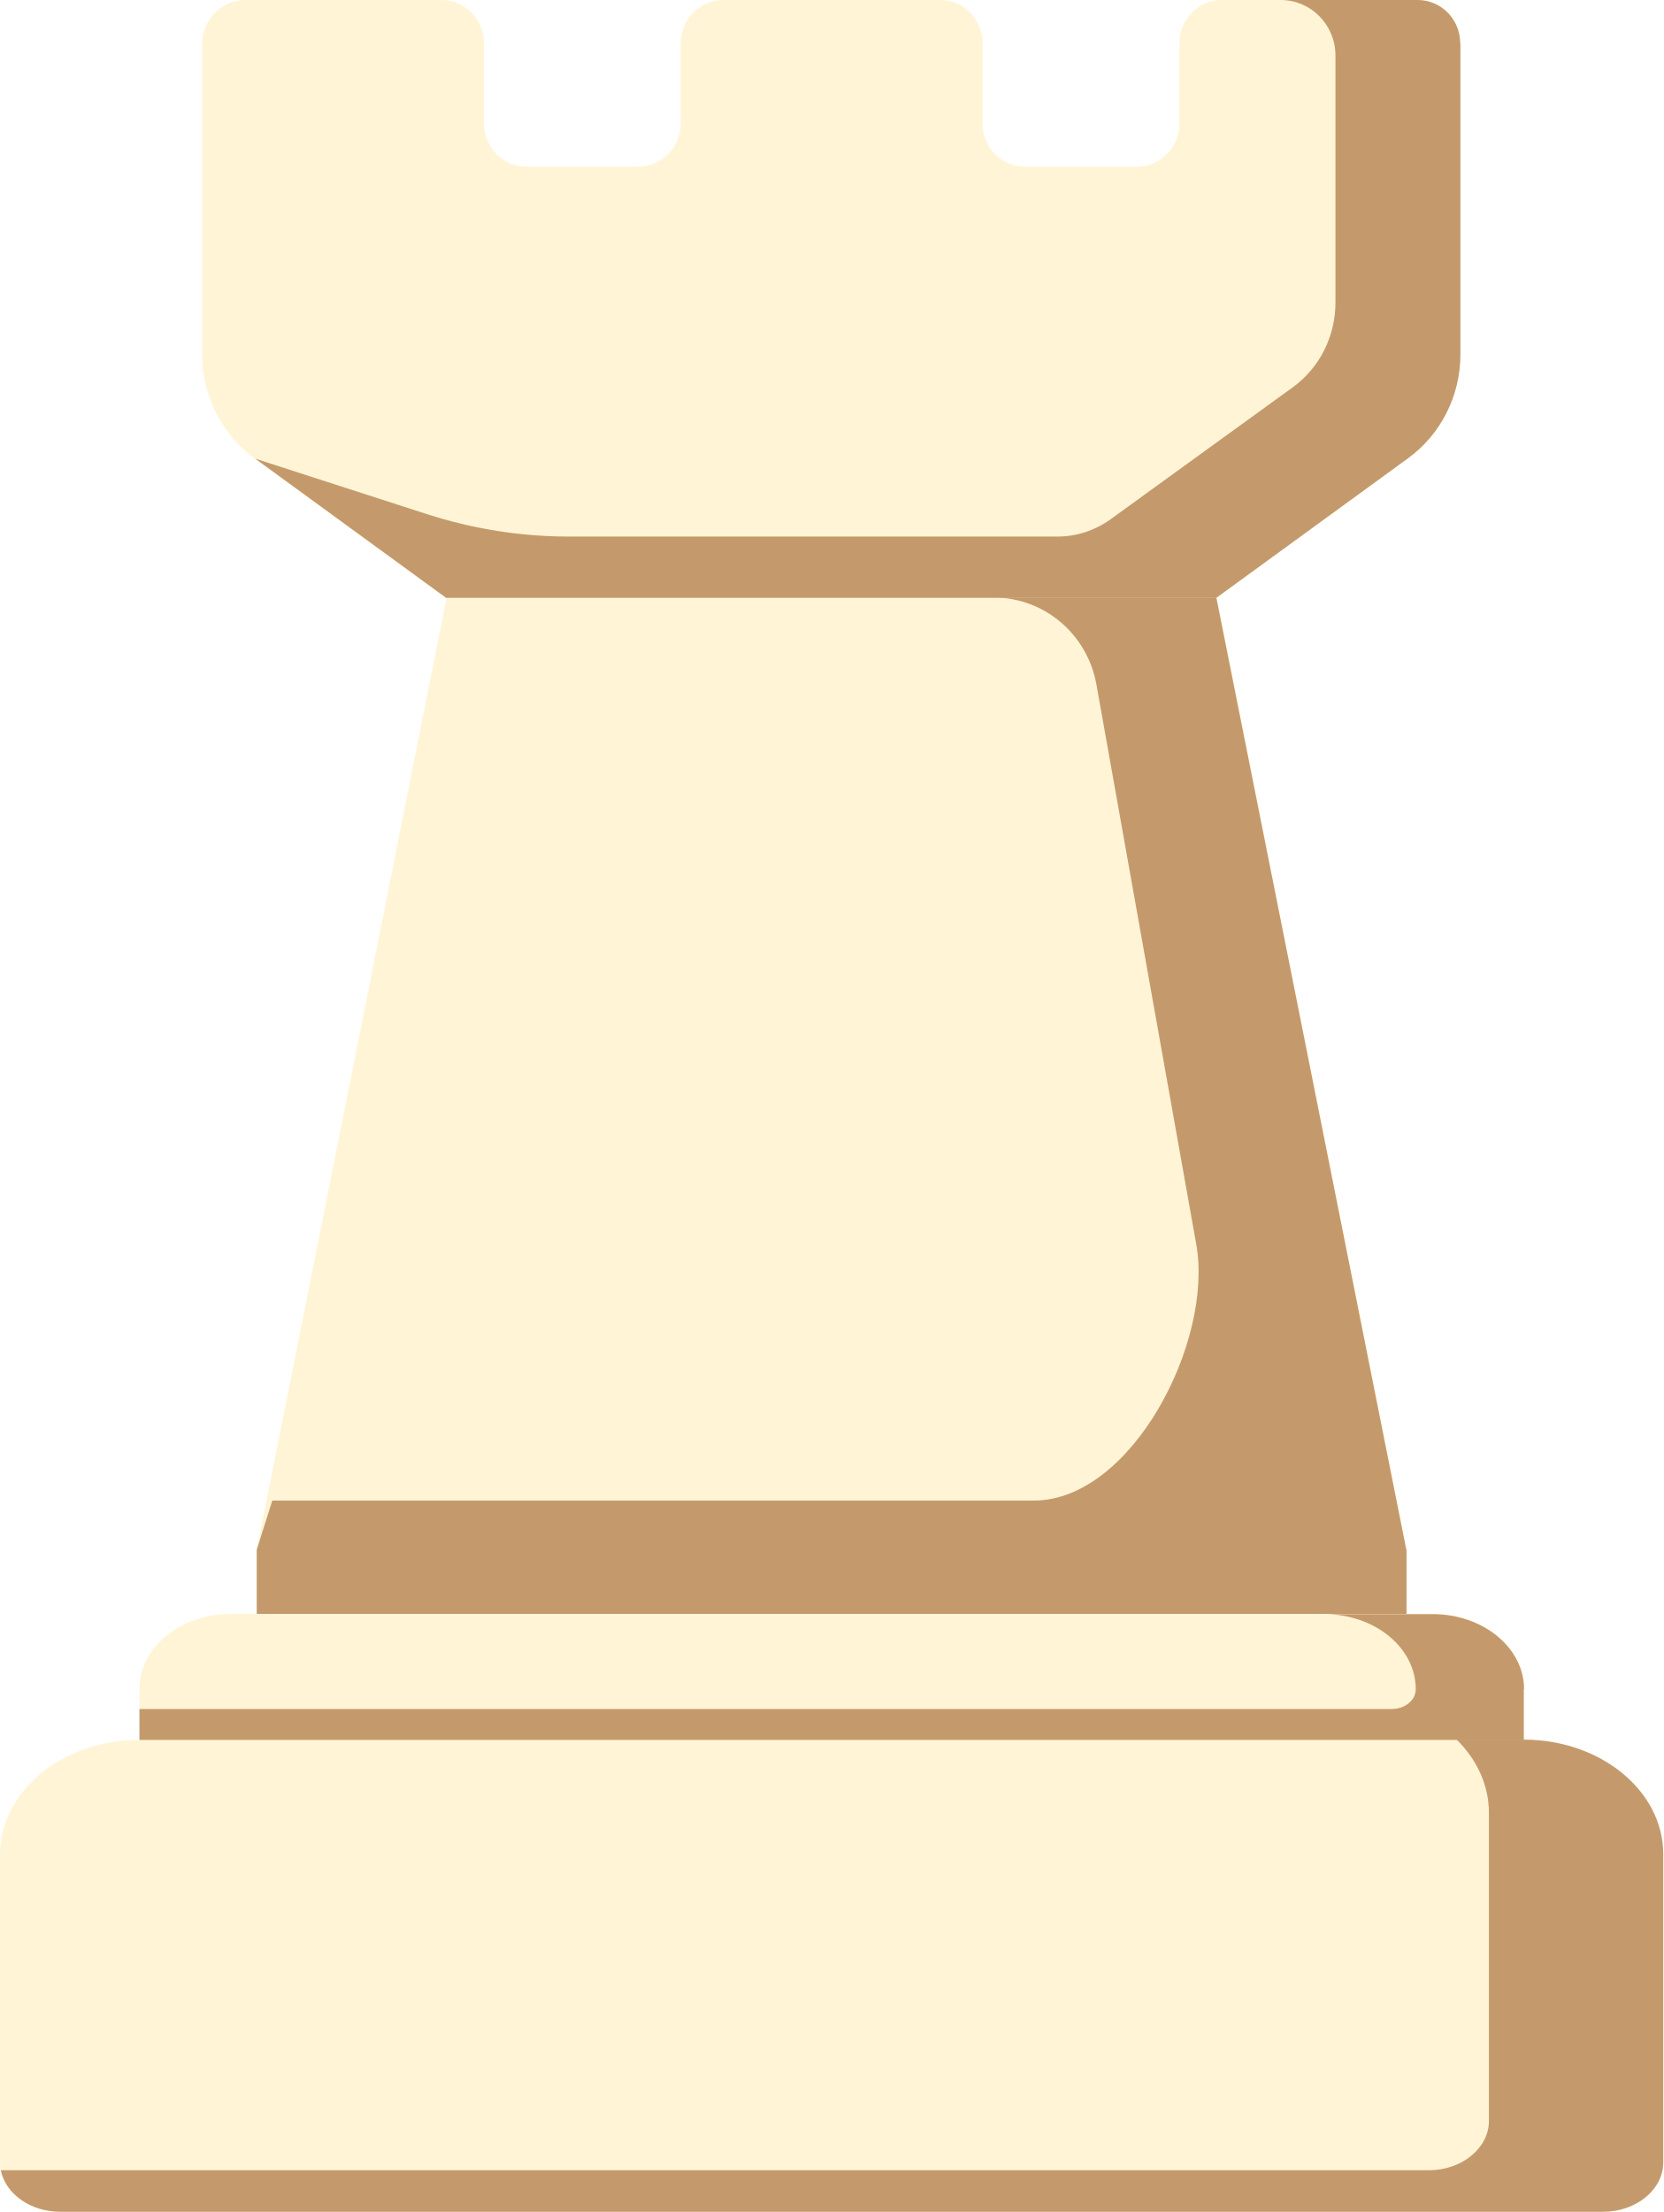
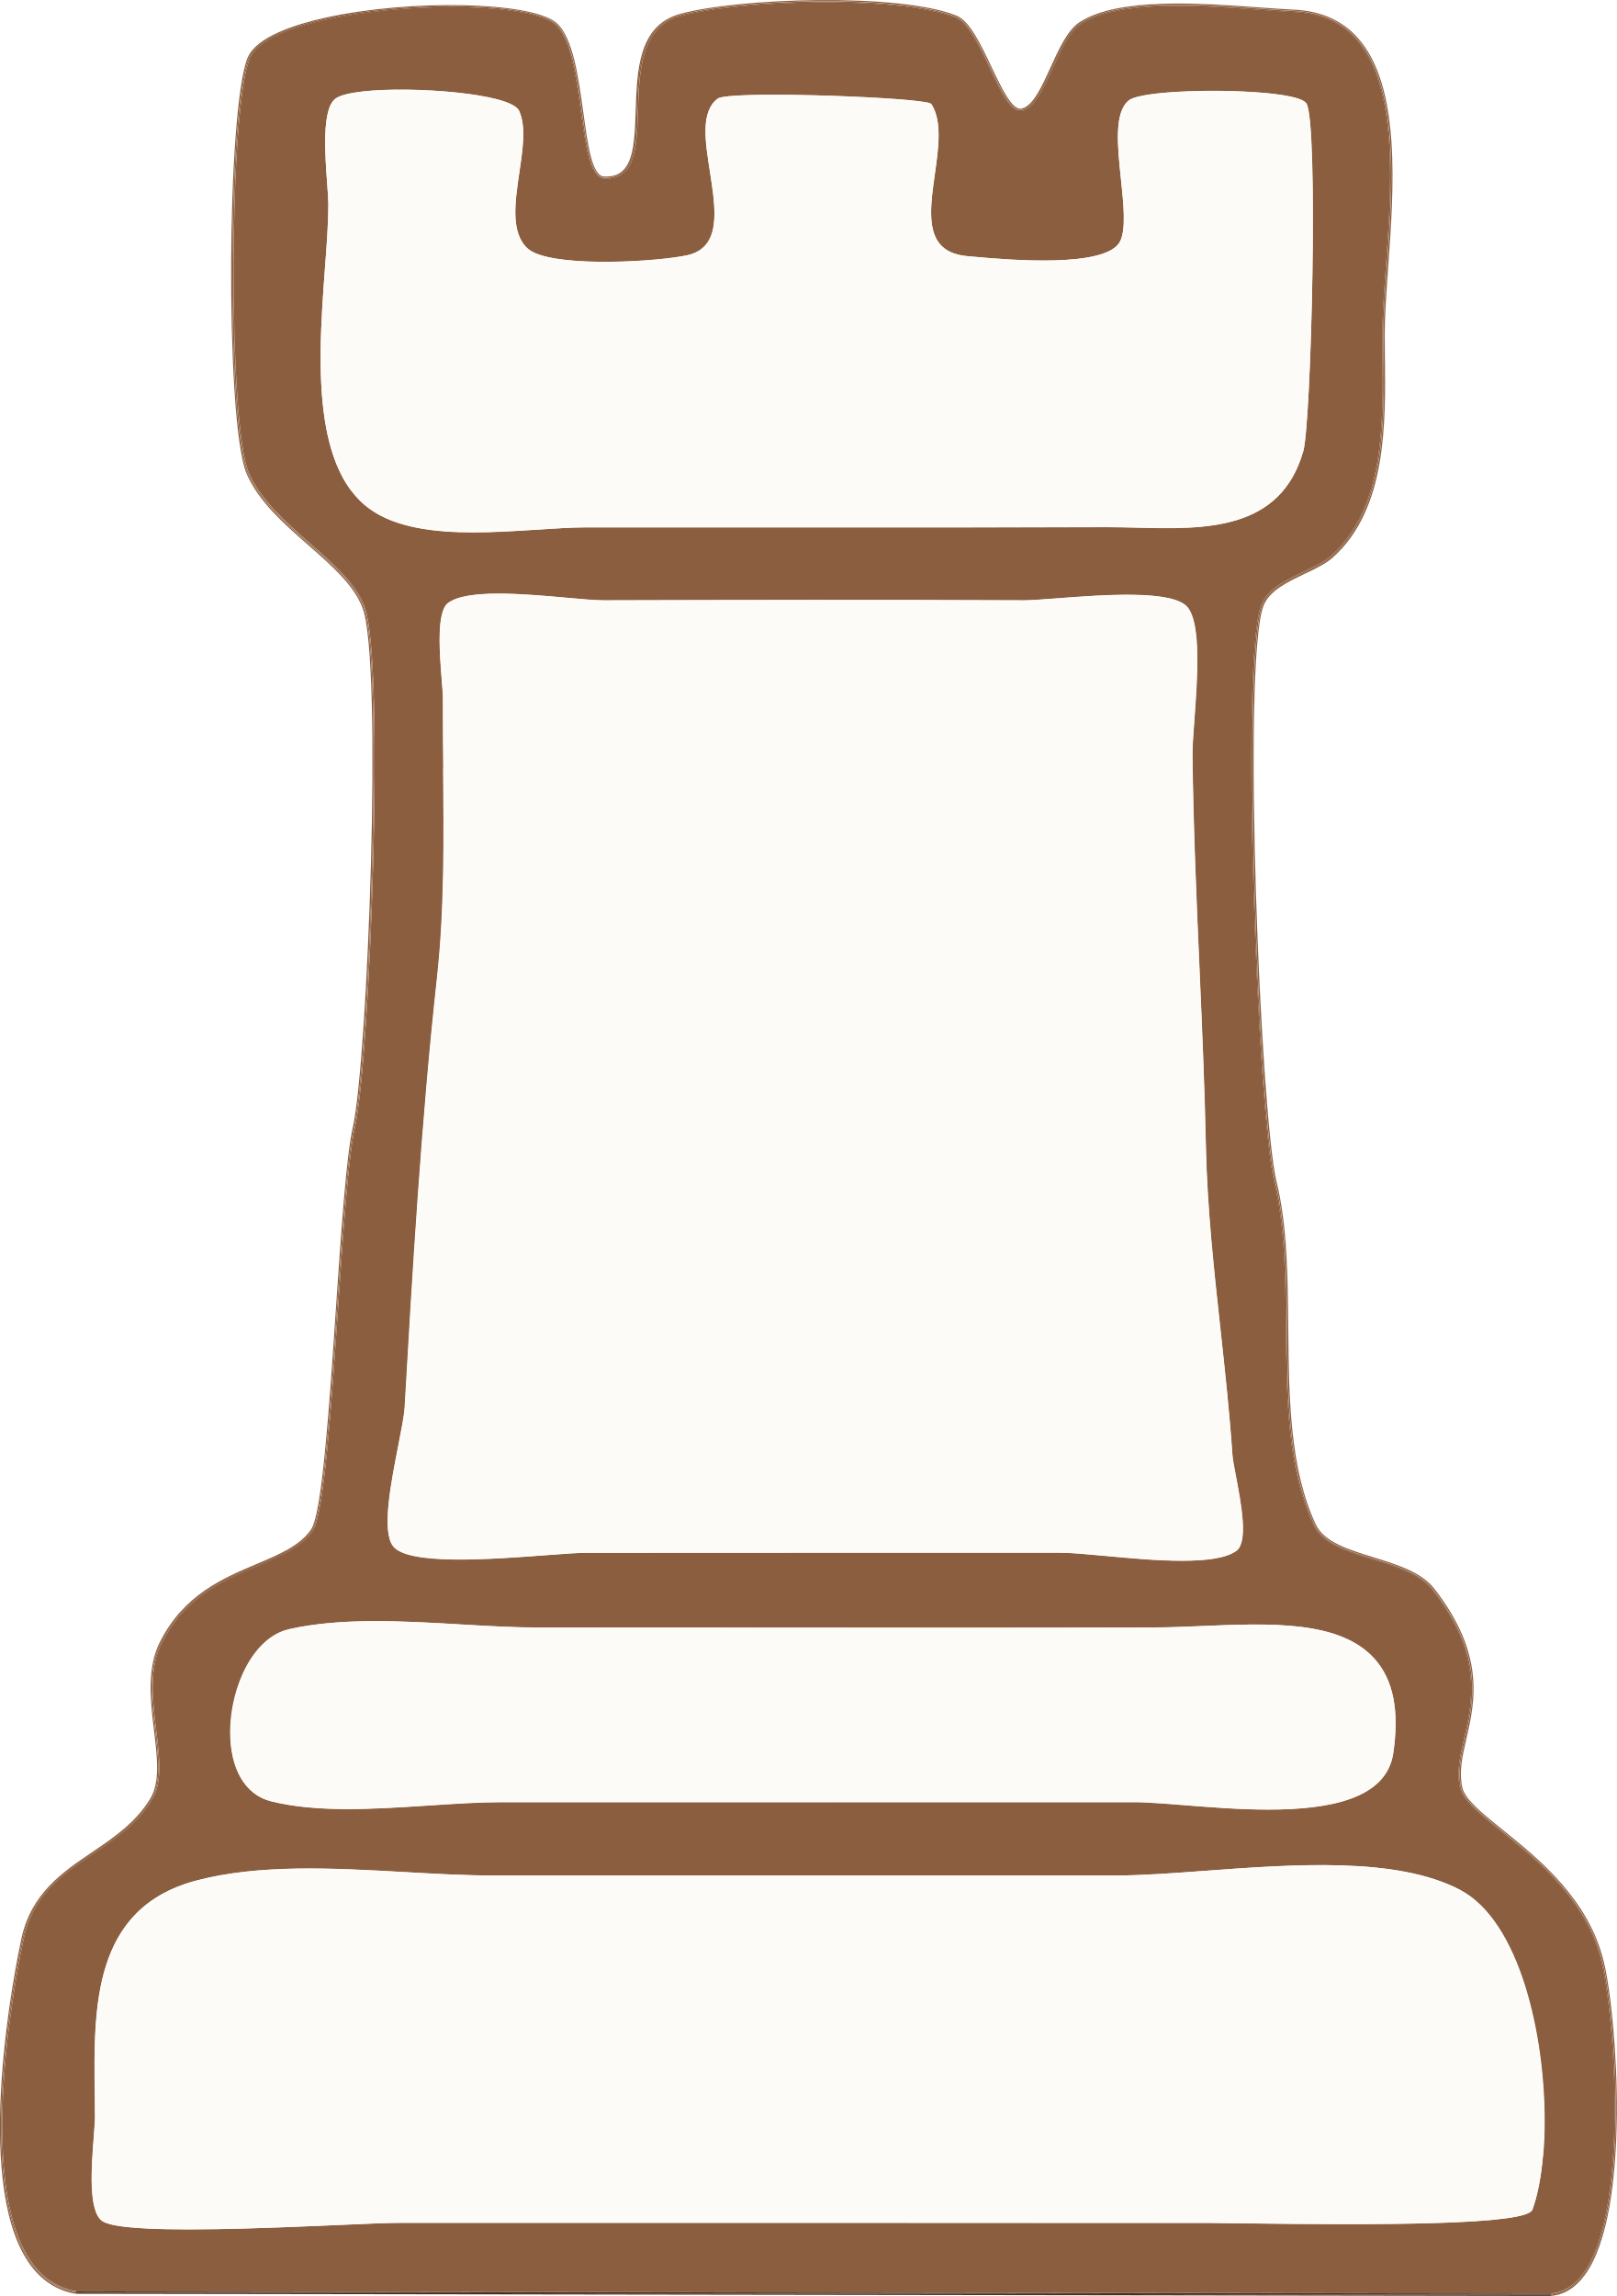
- <svg xmlns="http://www.w3.org/2000/svg" id="Layer_1" data-name="Layer 1" viewBox="0 0 62.97 83.73">
+ <svg xmlns="http://www.w3.org/2000/svg" id="Layer_1" data-name="Layer 1" viewBox="0 0 173.43 246.22">
  <defs>
    <style>
      .cls-1 {
-         fill: #fff4d6;
+         fill: #fdfbf7;
      }

      .cls-2 {
-         fill: #c49a6c;
+         fill: #4a2f1d;
+       }
+ 
+       .cls-3 {
+         fill: #8b5e3f;
      }
    </style>
  </defs>
-   <path class="cls-1" d="M55.29,1.63v11.79c0,1.56-.74,3.03-2,3.94l-7.24,5.27-1.59,1.37h-25.65l-1.92-1.37-7.24-5.27c-1.25-.91-2-2.38-2-3.94V1.63C7.68.73,8.4,0,9.29,0h7.42c.89,0,1.61.73,1.61,1.63v3.05c0,.9.72,1.63,1.61,1.63h4.23c.89,0,1.61-.73,1.61-1.63V1.63C25.78.73,26.5,0,27.39,0h8.2c.89,0,1.61.73,1.61,1.63v3.05c0,.9.72,1.63,1.61,1.63h4.23c.89,0,1.61-.73,1.61-1.63V1.63C44.65.73,45.37,0,46.26,0h7.42c.89,0,1.61.73,1.61,1.63Z" />
-   <path class="cls-2" d="M55.29,1.63v11.79c0,1.56-.74,3.03-2,3.94l-7.24,5.27-1.59,1.37h-25.65l-1.92-1.37-7.23-5.27,6.5,2.1c1.74.56,3.55.85,5.37.85h18.51c.72,0,1.41-.23,2-.65l6.89-4.99c1.03-.74,1.63-1.94,1.63-3.22V2.1c0-1.16-.93-2.1-2.07-2.1h5.18c.89,0,1.61.73,1.61,1.63Z" />
-   <polygon class="cls-1" points="53.25 58.66 53.25 61.38 9.72 61.38 9.72 58.66 16.91 22.63 46.06 22.63 53.25 58.66" />
-   <path class="cls-2" d="M53.25,58.66v2.72H9.72v-2.72l.59-1.86h28.83c3.7,0,6.81-6.01,6.15-9.7l-3.78-21.19c-.34-1.9-1.97-3.29-3.88-3.29h8.42l7.19,36.03Z" />
-   <path class="cls-1" d="M57.69,67.49v-3.56c0-1.57-1.55-2.84-3.46-2.84H8.74c-1.91,0-3.46,1.27-3.46,2.84v3.56h52.42Z" />
-   <path class="cls-2" d="M57.69,63.94v3.56H5.28v-2.81h47.41c.5,0,.91-.33.91-.75h0c0-1.57-1.55-2.84-3.46-2.84h4.1c1.91,0,3.46,1.27,3.46,2.84Z" />
-   <path class="cls-1" d="M57.69,65.86H5.28c-2.91,0-5.28,1.94-5.28,4.34v11.66c0,1.03,1.02,1.87,2.28,1.87h58.41c1.26,0,2.28-.84,2.28-1.87v-11.66c0-2.39-2.36-4.34-5.28-4.34Z" />
-   <path class="cls-2" d="M62.97,70.19v11.66c0,1.03-1.02,1.87-2.28,1.87H2.28c-1.13,0-2.07-.68-2.25-1.57h54.06c1.26,0,2.28-.84,2.28-1.87v-11.66c0-1.05-.46-2.02-1.22-2.77h2.54c2.91,0,5.28,1.94,5.28,4.34Z" />
+   <path class="cls-3" d="M169.8,243.81c4.93-6.75,3.41-27.41,1.99-33.33-1.6-6.65-6.89-10.92-10.75-14.03-2.31-1.86-4.14-3.34-4.45-4.72-.38-1.69,0-3.38.45-5.34.9-3.95,2.01-8.87-3.39-15.85-1.34-1.73-3.93-2.53-6.43-3.3-2.77-.85-5.38-1.66-6.32-3.66-2.84-6.03-2.91-13.71-2.98-21.14-.05-5.39-.1-10.96-1.25-15.66-1.74-7.13-3.69-55.43-1.43-61.81.63-1.77,2.62-2.72,4.55-3.64,1.18-.56,2.29-1.09,3.06-1.79,5.62-5.12,5.51-14.12,5.43-21.36,0-.76-.02-1.5-.02-2.21,0-1.99.17-4.48.36-7.11.63-8.67,1.41-19.47-3.17-24.62-1.63-1.83-3.87-2.82-6.66-2.95-1.02-.05-2.26-.14-3.57-.23-6.4-.47-15.17-1.12-19.28,1.52-1.24.8-2.16,2.82-3.05,4.78-.99,2.17-1.92,4.22-3.26,4.54-1.2.28-2.27-1.97-3.5-4.58-1.08-2.28-2.3-4.86-3.61-5.4-6.1-2.48-23.38-1.91-29.57-.18-4.24,1.2-4.39,5.95-4.52,10.14-.09,2.78-.17,5.41-1.47,6.6-.55.5-1.26.73-2.18.68-1.49-.07-1.95-3.34-2.47-7.13-.51-3.71-1.1-7.92-2.78-9.39-1.41-1.24-5.88-1.88-11.14-1.88-4.38,0-9.3.44-13.45,1.36-4.58,1.01-7.39,2.43-8.12,4.09-2.29,5.19-2.38,39.3-.12,44.51,1.27,2.92,3.95,5.26,6.53,7.53,2.56,2.24,4.97,4.35,5.9,6.87,2.18,5.9.57,48.64-1.05,55.75-.71,3.11-1.25,11.06-1.82,19.48-.74,10.84-1.5,22.05-2.71,23.81-1.24,1.79-3.41,2.7-5.91,3.76-3.62,1.53-7.73,3.27-10.26,8.22-1.43,2.79-1.02,6.15-.62,9.4.35,2.89.68,5.62-.44,7.46-1.6,2.62-4,4.24-6.32,5.81-3.31,2.24-6.44,4.35-7.46,9.13-.56,2.6-5.3,25.66.75,34.51,1.26,1.84,2.92,2.94,4.94,3.27,52.69.07,105.38.15,158.07.23,1.36-.1,2.54-.83,3.51-2.15ZM39.67,54.59c-.8-.57-1.48-1.27-2.07-2.06-.33-.45-.63-.92-.9-1.43-1.88-3.54-2.35-8.42-2.31-13.34.03-3.12.26-6.26.47-9.07.19-2.5.36-4.86.36-6.74,0-.48-.06-1.25-.12-2.15-.24-3.24-.61-8.13.89-9.22,1.93-1.42,12.75-1.16,17.39.09,1.33.36,2.12.78,2.32,1.26.73,1.67.38,4.06,0,6.59-.47,3.17-.95,6.45.89,8.13.15.13.33.26.55.37,3.24,1.69,13.63,1.02,16.6.35,3.68-.83,3.03-4.95,2.41-8.93-.52-3.33-1.01-6.48.83-7.86,1.12-.84,18.98-.24,22.33.39.44.08.56.15.61.23,1.15,1.83.74,4.71.35,7.49-.4,2.84-.82,5.78.48,7.41.64.8,1.64,1.25,3.05,1.38l.68.06c3.56.32,14.37,1.28,15.7-1.73.6-1.37.33-3.92.05-6.62-.37-3.51-.75-7.15.85-8.42,1.3-1.05,10.28-1.29,15.42-.71.34.04.67.08.97.13,1.53.23,2.4.53,2.65.91,1.3,1.94.53,34.24-.33,37.28-2.45,8.59-10.6,8.39-17.79,8.21-1.11-.03-2.17-.05-3.2-.05-10.98.03-22.13.02-32.92.02-7.69,0-15.38,0-23.08,0-1.56,0-3.36.12-5.27.25-2.14.14-4.46.29-6.76.29-4.19,0-8.3-.5-11.09-2.5ZM47.54,82.38c-.02-2.44-.05-4.96-.04-7.42,0-.45-.06-1.21-.13-2.08-.23-2.88-.57-7.24.66-8.19,2.01-1.54,8.18-.99,12.69-.58,1.66.15,3.1.28,4.03.28h.03c14.47-.04,29.87-.07,45,0h.03c.75,0,2.04-.1,3.52-.21,4.96-.38,12.45-.95,14.03.95,1.5,1.81,1.05,7.79.73,12.16-.11,1.53-.21,2.85-.2,3.68.09,7.61.42,15.34.75,22.8.27,6.29.56,12.79.69,19.2.14,6.57.86,13.22,1.57,19.66.48,4.37.97,8.89,1.27,13.34.03.48.19,1.34.38,2.33.57,2.99,1.34,7.07.06,8.01-1.1.81-3.31,1.07-5.86,1.07-2.68,0-5.75-.29-8.33-.53-1.92-.18-3.58-.33-4.64-.33-9.73,0-19.46,0-29.19,0-7.27,0-14.54.01-21.81.01-.79,0-2.22.1-4.03.24-5.99.45-15.04,1.14-16.61-.97-1.22-1.65-.22-6.73.58-10.82.33-1.69.62-3.16.67-4.01.83-14.41,1.78-30.73,3.47-46.08.81-7.4.73-15.07.66-22.49ZM31,174.72h0c5.61-1.26,12.15-.88,18.48-.51,2.93.17,5.69.33,8.32.33,8.02,0,16.04,0,24.05.01,13.75.01,27.96.02,41.95-.02,1.63,0,3.34-.08,5.14-.15,7.26-.31,14.77-.63,18.48,3.49,2.03,2.25,2.69,5.56,2.03,10.12-.72,4.94-6.86,6.07-13.4,6.07-3.15,0-6.39-.26-9.17-.48-1.53-.12-2.9-.23-4.02-.28-.38-.02-.73-.03-1.04-.03-22.67,0-45.33,0-68,0-2.38,0-4.97.17-7.72.35-5.94.39-12.07.8-17.04-.45-2.76-.69-4.39-3.51-4.34-7.54.05-4.66,2.42-10.01,6.3-10.89ZM165.5,231.25c-.2,2.25-.58,4.22-1.13,5.71-.6,1.65-16.17,1.66-31.33,1.46-1.46-.02-2.58-.04-3.25-.04-17.37-.02-35.03-.01-52.12-.01-11.63,0-23.26,0-34.88,0-1.19,0-3.53.1-6.48.23-.61.03-1.23.05-1.88.08-.56.02-1.14.05-1.72.07-4.08.17-8.6.32-12.47.32h0c-3.24,0-6.03-.11-7.74-.41-.24-.04-.47-.09-.66-.14-.36-.09-.65-.2-.84-.33-1.55-1.03-1.18-5.85-.93-9.04.07-.91.13-1.7.13-2.19,0-.75-.01-1.51-.02-2.28-.13-9.39-.27-20.03,10.83-23,6.76-1.8,14.75-1.36,22.48-.92,3.28.18,6.38.36,9.32.36,13.94-.01,28.12,0,41.83,0,8.39,0,16.78,0,25.17,0,2.75,0,6.01-.24,9.47-.5,9.62-.71,20.53-1.51,27.33,2.04,6.37,3.33,9.12,15.5,9.07,25.01,0,1.24-.06,2.44-.16,3.56Z" />
+   <path class="cls-3" d="M161.2,196.25c-2.27-1.83-4.07-3.28-4.36-4.58-.37-1.63,0-3.3.45-5.23.91-4,2.04-8.98-3.44-16.06-1.39-1.79-4.01-2.6-6.55-3.38-2.71-.84-5.28-1.63-6.17-3.52-2.81-5.98-2.88-13.64-2.95-21.04-.05-5.4-.1-10.99-1.26-15.72-1.74-7.12-3.69-55.31-1.43-61.67.6-1.68,2.54-2.6,4.42-3.5,1.2-.57,2.33-1.11,3.12-1.83,5.7-5.19,5.6-14.26,5.51-21.55,0-.76-.02-1.5-.02-2.21,0-1.98.17-4.46.36-7.09.63-8.72,1.41-19.57-3.24-24.8-1.67-1.88-3.98-2.9-6.84-3.03-1.02-.05-2.25-.14-3.56-.23-6.44-.48-15.26-1.12-19.43,1.56-1.3.84-2.24,2.9-3.14,4.88-.96,2.11-1.87,4.11-3.09,4.4-.99.23-2.13-2.14-3.22-4.44-1.15-2.43-2.35-4.95-3.74-5.52-6.14-2.5-23.51-1.92-29.73-.18-4.42,1.25-4.57,6.09-4.71,10.37-.09,2.73-.17,5.3-1.39,6.43-.49.46-1.15.66-2,.62-1.29-.06-1.75-3.39-2.23-6.91-.52-3.76-1.11-8.01-2.86-9.55-2.63-2.3-15.61-2.6-24.81-.57-3.25.72-7.33,2.04-8.3,4.23-1.19,2.71-1.77,13.13-1.8,22.25-.03,8.49.39,19.46,1.68,22.46,1.29,2.97,3.99,5.33,6.6,7.62,2.53,2.21,4.92,4.31,5.83,6.77,2.17,5.88.55,48.51-1.05,55.61-.71,3.13-1.25,11.09-1.82,19.51-.73,10.81-1.49,21.98-2.67,23.68-1.2,1.73-3.33,2.63-5.81,3.68-3.66,1.55-7.82,3.31-10.38,8.34-1.46,2.85-1.03,6.41-.65,9.55.35,2.85.67,5.53-.41,7.3-1.57,2.58-3.95,4.18-6.25,5.74-3.2,2.17-6.52,4.41-7.57,9.28-.56,2.61-5.32,25.76.78,34.7,1.3,1.9,3.02,3.04,5.13,3.38-.07,0-.12-.06-.12-.12,0-.01,0-.02.01-.03-11.74-2.09-7.58-29.06-5.68-37.9,1.78-8.29,10-8.76,13.8-14.98,2.32-3.81-1.69-11.49,1.06-16.86,4.28-8.39,13.17-7.67,16.18-12,2.12-3.07,2.88-36.08,4.51-43.24,1.65-7.28,3.23-49.77,1.05-55.68-1.86-5.05-9.9-8.57-12.43-14.39-2.35-5.42-2.15-39.46.12-44.61C29.29.33,55.73-.86,59.62,2.55c3.38,2.96,2.35,16.36,5.17,16.49,6.87.33-.16-15.08,8.13-17.42,6.29-1.76,23.6-2.28,29.65.18,2.76,1.13,4.88,10.48,7.04,9.97,2.46-.59,3.62-7.59,6.27-9.3,5.02-3.23,17.07-1.58,22.92-1.31,14.68.66,9.56,24.26,9.59,34.8.02,7.57.8,17.98-5.45,23.67-2.03,1.85-6.58,2.59-7.57,5.38-2.2,6.2-.42,54.17,1.43,61.74,2.72,11.11-.69,26.34,4.22,36.78,1.76,3.76,9.89,3.27,12.73,6.93,8.02,10.36,1.8,16.09,2.97,21.24.82,3.62,12.65,8.13,15.2,18.75,1.6,6.69,3.64,34.7-5.5,35.62,0,0,0,.01,0,.02,0,.07-.06.12-.12.12,0,0,0,0,0,0,1.44-.1,2.68-.86,3.7-2.26,4.98-6.81,3.46-27.58,2.03-33.54-1.62-6.73-6.94-11.03-10.84-14.17Z" />
+   <path class="cls-3" d="M20.25,239.06h0c-3.24,0-6.03-.11-7.74-.41,1.71.3,4.5.41,7.74.41Z" />
+   <path class="cls-3" d="M39.67,54.59c2.79,2,6.9,2.5,11.09,2.5-4.19,0-8.3-.5-11.09-2.5Z" />
+   <path class="cls-3" d="M122.84,193.28c1.13.05,2.5.16,4.02.28,2.78.22,6.02.48,9.17.48-3.15,0-6.39-.26-9.17-.49-1.53-.12-2.9-.23-4.02-.28Z" />
+   <path class="cls-3" d="M8.21,245.74h.01c-2.02-.33-3.68-1.43-4.94-3.27-6.04-8.85-1.31-31.91-.75-34.51,1.03-4.78,4.15-6.89,7.46-9.13,2.32-1.57,4.72-3.19,6.32-5.81,1.12-1.85.79-4.58.44-7.46-.4-3.25-.8-6.62.62-9.4,2.52-4.95,6.63-6.69,10.26-8.22,2.51-1.06,4.67-1.98,5.91-3.76,1.21-1.76,1.97-12.97,2.71-23.81.57-8.41,1.11-16.36,1.82-19.48,1.61-7.11,3.22-49.85,1.05-55.75-.93-2.52-3.34-4.63-5.9-6.87-2.59-2.26-5.26-4.61-6.53-7.53-2.26-5.21-2.17-39.32.12-44.51.74-1.66,3.54-3.08,8.12-4.09,4.15-.92,9.07-1.36,13.45-1.36,5.26,0,9.73.64,11.14,1.88,1.68,1.47,2.26,5.68,2.78,9.39.52,3.79.98,7.06,2.47,7.13.92.04,1.63-.18,2.18-.68,1.3-1.2,1.38-3.82,1.47-6.6.13-4.19.28-8.94,4.52-10.14,6.19-1.73,23.46-2.31,29.57.18,1.31.54,2.53,3.12,3.61,5.4,1.24,2.61,2.31,4.86,3.5,4.58,1.34-.32,2.27-2.37,3.26-4.54.89-1.95,1.81-3.97,3.05-4.78,4.11-2.64,12.88-2,19.28-1.52,1.31.1,2.54.19,3.57.23,2.79.13,5.03,1.12,6.66,2.95,4.58,5.15,3.8,15.95,3.17,24.62-.19,2.63-.37,5.12-.36,7.11,0,.71.01,1.46.02,2.21.08,7.24.19,16.25-5.43,21.36-.76.69-1.88,1.22-3.06,1.79-1.93.92-3.92,1.87-4.55,3.64-2.26,6.38-.32,54.68,1.43,61.81,1.15,4.7,1.2,10.27,1.25,15.66.07,7.43.14,15.11,2.98,21.14.94,2,3.55,2.8,6.32,3.66,2.5.77,5.08,1.56,6.43,3.3,5.4,6.98,4.29,11.9,3.39,15.85-.44,1.96-.83,3.66-.45,5.34.31,1.38,2.14,2.85,4.45,4.72,3.86,3.12,9.15,7.38,10.75,14.03,1.42,5.92,2.94,26.59-1.99,33.33-.97,1.33-2.15,2.05-3.51,2.15h0c.06,0,.11.05.12.11,9.14-.92,7.11-28.93,5.5-35.62-2.55-10.62-14.38-15.13-15.2-18.75-1.17-5.15,5.05-10.88-2.97-21.24-2.84-3.66-10.97-3.17-12.73-6.93-4.91-10.44-1.5-25.67-4.22-36.78-1.85-7.57-3.63-55.54-1.43-61.74.99-2.79,5.54-3.53,7.57-5.38,6.25-5.69,5.47-16.1,5.45-23.67-.03-10.54,5.09-34.14-9.59-34.8-5.85-.27-17.9-1.92-22.92,1.31-2.65,1.71-3.81,8.71-6.27,9.3-2.16.51-4.28-8.84-7.04-9.97-6.05-2.46-23.36-1.94-29.65-.18-8.29,2.34-1.26,17.75-8.13,17.42-2.82-.13-1.79-13.53-5.17-16.49C55.73-.86,29.29.33,26.71,6.17c-2.27,5.15-2.47,39.19-.12,44.61,2.53,5.82,10.57,9.34,12.43,14.39,2.18,5.91.6,48.4-1.05,55.68-1.63,7.16-2.39,40.17-4.51,43.24-3.01,4.33-11.9,3.61-16.18,12-2.75,5.37,1.26,13.05-1.06,16.86-3.8,6.22-12.02,6.69-13.8,14.98-1.9,8.84-6.07,35.81,5.68,37.9.01-.05.06-.1.11-.1Z" />
+   <path class="cls-3" d="M156.59,202.67c6.37,3.33,9.12,15.5,9.07,25.01.05-9.52-2.7-21.69-9.07-25.01Z" />
+   <path class="cls-3" d="M136.5,10.06c-5.14-.59-14.11-.34-15.42.71,1.3-1.05,10.28-1.29,15.42-.71Z" />
+   <path class="cls-3" d="M36.71,51.1c-1.88-3.54-2.35-8.42-2.31-13.34-.04,4.92.43,9.8,2.31,13.34Z" />
+   <path class="cls-1" d="M42.36,165.64c1.5,2,10.82,1.29,16.4.87,1.79-.14,3.2-.24,4.02-.24h.03c7.27,0,14.54,0,21.81-.01,7.27,0,14.54-.01,21.82-.01h.01c2.45,0,4.91,0,7.36,0,1.07,0,2.73.16,4.66.33,5,.47,11.83,1.11,14.02-.49,1.16-.84.37-5-.16-7.76-.19-1-.35-1.87-.39-2.36-.3-4.44-.8-8.96-1.27-13.33-.7-6.44-1.43-13.1-1.57-19.68-.13-6.4-.42-12.9-.69-19.19-.33-7.47-.66-15.19-.75-22.81-.01-.84.09-2.17.2-3.7.32-4.32.76-10.24-.67-11.98-.12-.15-.3-.28-.51-.39-2.25-1.3-9.08-.79-13.31-.46-1.51.12-2.8.22-3.57.21-15.13-.07-30.53-.04-45,0-.95.01-2.4-.13-4.08-.28-4.47-.4-10.59-.95-12.52.53-1.13.87-.78,5.31-.57,7.97.07.88.13,1.64.13,2.1,0,2.46.02,4.98.04,7.42.07,7.43.15,15.1-.66,22.52-1.69,15.34-2.64,31.66-3.47,46.06-.05.87-.34,2.34-.68,4.05-.75,3.83-1.78,9.06-.63,10.62Z" />
+   <path class="cls-1" d="M10.43,224.68c.01.77.02,1.53.02,2.28,0,.12,0,.27,0,.43-.02.48-.07,1.09-.12,1.78-.06.74-.12,1.59-.17,2.48-.03.67-.06,1.35-.05,2.01,0,1.77.19,3.38.8,4.09.08.09.16.16.25.22,2.06,1.36,16.52.74,25.16.37,2.96-.13,5.29-.23,6.49-.23,11.63,0,23.26,0,34.88,0,8.54,0,17.23,0,25.95,0,4.36,0,8.73,0,13.1,0,4.37,0,8.73,0,13.07,0,.66,0,1.79.02,3.25.04,7.54.1,30.47.41,31.09-1.29,2.91-7.85,1.1-29.4-7.66-33.98-6.73-3.52-17.6-2.72-27.19-2.01-3.46.25-6.73.49-9.49.5-8.39,0-16.78,0-25.17,0-13.71,0-27.89-.01-41.83,0-2.94,0-6.05-.17-9.33-.36-7.71-.43-15.68-.88-22.4.91-10.91,2.92-10.77,13.46-10.64,22.76Z" />
+   <path class="cls-1" d="M29.1,192.91c1.23.31,2.54.52,3.9.65,3.4.32,7.12.17,10.84-.06.74-.05,1.49-.1,2.23-.14,2.75-.18,5.35-.35,7.74-.35,22.67,0,45.33,0,68,0,1.29,0,3.05.14,5.09.31,8.47.68,21.28,1.71,22.31-5.37.65-4.48.01-7.73-1.96-9.92-3.63-4.03-11.08-3.71-18.28-3.4-1.8.08-3.51.15-5.15.15-13.98.04-28.2.03-41.95.02-8.02,0-16.03-.02-24.05-.01-2.63,0-5.4-.16-8.33-.33-6.31-.37-12.83-.74-18.41.51-.47.11-.92.28-1.34.51-.37.2-.72.45-1.05.74-2.32,2.01-3.68,5.9-3.72,9.4-.01.98.08,1.88.26,2.7.14.61.32,1.17.56,1.68.71,1.52,1.85,2.55,3.33,2.92Z" />
+   <path class="cls-1" d="M62.8,56.31c7.69,0,15.39,0,23.08,0,10.79,0,21.94.01,32.92-.02,1.06,0,2.09.02,3.21.05,7.45.18,15.15.37,17.54-8.03.81-2.85,1.58-35.28.37-37.08-.01-.02-.04-.05-.06-.07-.2-.19-.77-.47-2.42-.73-4.73-.72-14.87-.54-16.2.53-1.49,1.18-1.12,4.75-.75,8.19.29,2.73.56,5.31-.07,6.75-1.4,3.18-11.97,2.24-15.95,1.88l-.67-.06c-1.49-.13-2.54-.61-3.23-1.47-1.37-1.72-.95-4.71-.54-7.6.39-2.74.79-5.57-.31-7.32-.28-.23-4.63-.62-11.15-.81-6.36-.19-10.96-.09-11.43.27-1.73,1.3-1.25,4.37-.74,7.62.64,4.1,1.31,8.34-2.6,9.22-3.3.74-14.9,1.46-17.37-.78-1.94-1.76-1.44-5.11-.97-8.35.37-2.49.72-4.85.01-6.45-.12-.28-.59-.7-2.16-1.12-2.53-.68-6.62-1.03-10.2-1.03-3.3,0-6.16.3-6.98.9h0c-1.38,1.01-1.01,6.01-.78,9,.07.9.12,1.68.12,2.17,0,1.89-.17,4.25-.36,6.75-.66,8.94-1.57,21.17,4.71,25.67,4.25,3.04,11.7,2.55,17.69,2.16,1.91-.12,3.72-.24,5.28-.25Z" />
+   <path class="cls-1" d="M10.44,227.39c-.02.48-.07,1.09-.12,1.78-.06.74-.12,1.59-.17,2.48.05-.89.11-1.75.17-2.48.05-.69.1-1.3.12-1.78Z" />
+   <path class="cls-1" d="M137.43,10.43c1.65.25,2.22.54,2.42.73-.2-.19-.77-.48-2.42-.73Z" />
+   <path class="cls-1" d="M33,193.55c3.4.32,7.12.17,10.84-.06-3.72.23-7.44.39-10.84.06Z" />
+   <path class="cls-1" d="M42.8,238.12c11.63,0,23.26,0,34.88,0,8.54,0,17.23,0,25.95,0-8.72,0-17.41,0-25.95,0-11.63,0-23.25,0-34.88,0Z" />
+   <path class="cls-1" d="M127.85,77.26c.32-4.32.76-10.24-.67-11.98-.12-.15-.3-.28-.51-.39.2.12.38.25.51.39,1.44,1.74,1,7.66.67,11.98Z" />
+   <path class="cls-1" d="M106.43,166.24c2.46,0,4.91,0,7.37,0-2.45,0-4.91,0-7.36,0h0Z" />
+   <path class="cls-1" d="M20.25,239.06c3.87,0,8.39-.15,12.47-.32-4.08.17-8.6.32-12.47.32h0Z" />
+   <path class="cls-1" d="M57.53,56.8c-2.14.14-4.46.29-6.76.29,2.3,0,4.63-.15,6.76-.29Z" />
+   <path class="cls-1" d="M73.74,27.38c-2.97.67-13.37,1.34-16.6-.35,3.24,1.69,13.63,1.02,16.6.35Z" />
+   <path class="cls-1" d="M34.4,37.77c.03-3.12.26-6.26.47-9.07-.21,2.81-.44,5.95-.47,9.07Z" />
+   <path class="cls-1" d="M43.41,150.95c-.05.86-.34,2.32-.67,4.01-.8,4.09-1.81,9.17-.58,10.82,1.58,2.11,10.63,1.43,16.61.97,1.8-.14,3.24-.24,4.03-.24,7.27,0,14.54,0,21.81-.01,9.73,0,19.46-.01,29.19,0,1.06,0,2.72.15,4.64.33,2.58.24,5.65.53,8.33.53s4.76-.26,5.86-1.07c1.28-.93.51-5.02-.06-8.01-.19-.99-.35-1.85-.38-2.33-.3-4.45-.8-8.97-1.27-13.34-.7-6.43-1.43-13.09-1.57-19.66-.13-6.4-.42-12.91-.69-19.2-.33-7.47-.66-15.19-.75-22.8-.01-.83.09-2.15.2-3.68.32-4.36.77-10.34-.73-12.16-1.57-1.9-9.07-1.33-14.03-.95-1.48.11-2.77.21-3.52.21h-.03c-15.13-.07-30.53-.04-45,0h-.03c-.93,0-2.37-.13-4.03-.28-4.51-.4-10.69-.96-12.69.58-1.23.95-.89,5.31-.66,8.19.07.88.13,1.63.13,2.08,0,2.46.02,4.99.04,7.42.07,7.42.15,15.09-.66,22.49-1.69,15.34-2.64,31.67-3.47,46.08ZM47.63,74.96c.01-1.91-1.06-8.98.49-10.17,2.7-2.07,13.22-.27,16.68-.28,15-.04,30-.07,45,0,3.17.01,15.47-1.74,17.48.69,1.99,2.41.46,12.58.5,15.76.16,14.03,1.15,28,1.44,42,.23,11.04,2.09,22.01,2.84,33,.12,1.87,2.14,9.03.49,10.23-3.06,2.24-14.87.18-18.75.18-17-.01-34,.02-51,.02-3.42-.01-18.53,2.01-20.54-.68-1.7-2.29,1.11-11.87,1.28-14.75.88-15.21,1.8-30.93,3.47-46.07,1.08-9.86.59-20.02.62-29.93Z" />
+   <path class="cls-1" d="M29.04,193.15c4.97,1.25,11.1.84,17.04.45,2.75-.18,5.34-.35,7.72-.35,22.67,0,45.33,0,68,0,.32,0,.67,0,1.04.03,1.13.05,2.5.16,4.02.28,2.78.22,6.02.49,9.17.49,6.55,0,12.68-1.13,13.4-6.07.67-4.56,0-7.87-2.03-10.12-3.71-4.11-11.22-3.79-18.48-3.49-1.8.08-3.5.15-5.14.15-13.98.04-28.2.03-41.95.02-8.02,0-16.03-.02-24.05-.01-2.62,0-5.39-.16-8.32-.33-6.33-.37-12.87-.75-18.48.51h0c-3.88.88-6.25,6.23-6.3,10.89-.04,4.03,1.58,6.85,4.34,7.54ZM31.03,174.84c8.16-1.83,18.41-.18,26.77-.18,22-.01,44,.06,66-.01,11.51-.03,27.97-3.5,25.52,13.31-1.3,8.93-20.91,5.18-27.52,5.17-22.67-.01-45.33-.01-68-.01-7.51,0-17.48,1.73-24.73-.09-7.02-1.75-4.62-16.7,1.96-18.19Z" />
+   <path class="cls-1" d="M156.59,202.67c-6.79-3.55-17.7-2.75-27.33-2.04-3.46.25-6.73.49-9.47.5-8.39,0-16.78,0-25.17,0-13.71,0-27.89-.01-41.83,0-2.94,0-6.04-.17-9.32-.36-7.73-.43-15.72-.88-22.48.92-11.1,2.97-10.96,13.61-10.83,23,.01.77.02,1.53.02,2.28,0,.49-.06,1.27-.13,2.19-.25,3.19-.62,8.01.93,9.04.19.12.47.23.84.33.2.05.42.1.66.14,1.71.3,4.5.41,7.74.41,3.87,0,8.39-.15,12.47-.32.58-.02,1.16-.05,1.72-.07.64-.03,1.27-.05,1.88-.08,2.95-.13,5.29-.23,6.48-.23,11.63,0,23.26,0,34.88,0,17.08,0,34.74,0,52.12.01.66,0,1.79.02,3.25.04,15.16.2,30.73.19,31.33-1.46.55-1.48.93-3.45,1.13-5.71.1-1.13.15-2.32.16-3.56.05-9.52-2.7-21.69-9.07-25.01ZM164.26,236.91c-.76,2.08-29.71,1.35-34.46,1.34-29-.03-58,0-87-.01-4.86,0-28.94,1.67-31.72-.16-1.93-1.28-.74-8.96-.75-11.12-.05-9.73-1.21-21.97,10.71-25.16,0,0,0,0,0,0h0s0,0,0,0c9.59-2.56,21.87-.56,31.76-.56,22.33-.02,44.67.01,67,.01,10.25-.01,27.5-3.3,36.74,1.53,8.68,4.53,10.74,25.98,7.72,34.13Z" />
+   <path class="cls-1" d="M57.53,56.8c1.91-.12,3.71-.24,5.27-.25,7.69,0,15.39,0,23.08,0,10.79,0,21.95.01,32.92-.02,1.02,0,2.09.02,3.2.05,7.19.17,15.34.38,17.79-8.21.87-3.05,1.64-35.34.33-37.28-.25-.38-1.12-.67-2.65-.91-.31-.05-.63-.09-.97-.13-5.14-.59-14.11-.34-15.42.71-1.6,1.27-1.22,4.9-.85,8.42.28,2.7.55,5.25-.05,6.62-1.33,3.02-12.14,2.05-15.7,1.73l-.68-.06c-1.42-.12-2.42-.57-3.05-1.38-1.3-1.64-.89-4.57-.48-7.41.39-2.79.8-5.66-.35-7.49-.05-.08-.17-.15-.61-.23-3.35-.62-21.21-1.23-22.33-.39-1.85,1.39-1.36,4.53-.83,7.86.62,3.99,1.27,8.11-2.41,8.93-2.97.67-13.37,1.34-16.6-.35-.22-.11-.4-.24-.55-.37-1.84-1.67-1.35-4.95-.89-8.13.37-2.53.73-4.92,0-6.59-.21-.48-.99-.9-2.32-1.26-4.64-1.25-15.46-1.51-17.39-.09-1.49,1.09-1.13,5.98-.89,9.22.07.9.12,1.67.12,2.15,0,1.88-.17,4.24-.36,6.74-.21,2.81-.44,5.95-.47,9.07-.04,4.92.43,9.8,2.31,13.34.27.51.57.98.9,1.43.59.79,1.27,1.49,2.07,2.06,2.79,2,6.9,2.5,11.09,2.5,2.3,0,4.63-.15,6.76-.29ZM35.35,21.96c0-2.17-1.14-9.92.71-11.27,2.29-1.68,18.53-.99,19.53,1.3,1.65,3.78-2.41,11.73.92,14.76,2.43,2.21,14.07,1.47,17.26.75,6.82-1.53-.74-13.8,3.29-16.82,1.16-.87,22.34-.09,22.76.58,2.84,4.52-4.05,15.64,3.98,16.34,3.19.27,15.05,1.55,16.5-1.75,1.41-3.23-1.87-12.82.86-14.99,1.72-1.38,17.75-1.35,18.86.3,1.19,1.77.56,33.98-.35,37.18-2.78,9.76-12.84,8.05-20.87,8.07-18.67.05-37.33,0-56,.02-6.6.01-17.44,2.08-23.05-1.94-8.09-5.8-4.39-23.86-4.4-32.53Z" />
+   <path class="cls-1" d="M25.76,189.99c-.24-.51-.42-1.07-.56-1.68.14.61.32,1.17.56,1.68Z" />
+   <path class="cls-1" d="M29.1,192.91c1.23.31,2.54.52,3.9.65-1.36-.13-2.67-.34-3.9-.65-1.49-.37-2.63-1.4-3.33-2.92.71,1.52,1.85,2.55,3.33,2.92Z" />
+   <path class="cls-1" d="M28.66,176.22c-2.32,2.01-3.68,5.9-3.72,9.4.04-3.5,1.39-7.38,3.72-9.4Z" />
+   <path class="cls-1" d="M11.15,237.98c2.06,1.36,16.52.74,25.16.37-8.64.37-23.1.99-25.16-.37Z" />
+   <path class="cls-1" d="M84.6,166.25c7.27,0,14.55-.01,21.82-.01h0c-7.27,0-14.54,0-21.82.01Z" />
+   <path class="cls-1" d="M126.67,64.89c-2.25-1.3-9.08-.79-13.31-.46,4.23-.32,11.05-.84,13.31.46Z" />
+   <path class="cls-1" d="M156.54,202.78c-9.24-4.83-26.49-1.54-36.74-1.53-22.33,0-44.67-.03-67-.01-9.89,0-22.17-2-31.76.56l.03.12c6.72-1.79,14.69-1.35,22.4-.91,3.28.18,6.39.36,9.33.36,13.94-.01,28.12,0,41.83,0,8.39,0,16.78,0,25.17,0,2.76,0,6.03-.24,9.49-.5,9.59-.7,20.46-1.5,27.19,2.01,8.76,4.57,10.57,26.13,7.66,33.98-.62,1.71-23.56,1.4-31.09,1.29-1.46-.02-2.59-.04-3.25-.04-4.34,0-8.7,0-13.07,0-4.37,0-8.74,0-13.1,0-8.72,0-17.41,0-25.95,0-11.63,0-23.26,0-34.88,0-1.2,0-3.54.1-6.49.23-8.64.37-23.1.99-25.16-.37-.09-.06-.17-.13-.25-.22-.61-.71-.79-2.32-.8-4.09,0-.66.02-1.35.05-2.01.05-.89.11-1.75.17-2.48.05-.69.1-1.3.12-1.78,0-.16,0-.3,0-.43,0-.75-.01-1.51-.02-2.28-.13-9.3-.27-19.84,10.64-22.76l-.03-.12s0,0,0,0c-11.92,3.19-10.76,15.43-10.71,25.16,0,2.16-1.18,9.84.75,11.12,2.78,1.83,26.86.16,31.72.16,29,.01,58-.02,87,.01,4.75.01,33.7.74,34.46-1.34,3.02-8.15.96-29.6-7.72-34.13Z" />
+   <path class="cls-1" d="M42.26,165.71c2.01,2.69,17.12.67,20.54.68,17,0,34-.03,51-.02,3.88,0,15.69,2.06,18.75-.18,1.65-1.2-.37-8.36-.49-10.23-.75-10.99-2.61-21.96-2.84-33-.29-14-1.28-27.97-1.44-42-.04-3.18,1.49-13.35-.5-15.76-2.01-2.43-14.31-.68-17.48-.69-15-.07-30-.04-45,0-3.46.01-13.98-1.79-16.68.28-1.55,1.19-.48,8.26-.49,10.17-.03,9.91.46,20.07-.62,29.93-1.67,15.14-2.59,30.86-3.47,46.07-.17,2.88-2.98,12.46-1.28,14.75ZM47.13,104.9c.81-7.42.74-15.1.66-22.52-.02-2.44-.05-4.96-.04-7.42,0-.46-.06-1.22-.13-2.1-.21-2.66-.56-7.1.57-7.97,1.93-1.48,8.05-.93,12.52-.53,1.69.15,3.13.29,4.08.28,14.47-.04,29.87-.07,45,0,.77,0,2.06-.1,3.57-.21,4.23-.32,11.05-.84,13.31.46.2.12.38.25.51.39,1.43,1.74.99,7.66.67,11.98-.11,1.54-.21,2.86-.2,3.7.09,7.62.42,15.34.75,22.81.27,6.29.56,12.79.69,19.19.14,6.58.86,13.24,1.57,19.68.48,4.37.97,8.88,1.27,13.33.03.5.2,1.36.39,2.36.52,2.76,1.31,6.92.16,7.76-2.18,1.6-9.02.96-14.02.49-1.93-.18-3.59-.33-4.66-.33-2.46,0-4.91,0-7.37,0-7.27,0-14.55,0-21.82.01-7.27,0-14.54.01-21.81.01h-.03c-.81,0-2.23.11-4.02.24-5.57.42-14.9,1.13-16.4-.87-1.16-1.56-.12-6.8.63-10.62.34-1.7.62-3.17.68-4.05.83-14.4,1.78-30.73,3.47-46.06Z" />
+   <path class="cls-1" d="M29.07,193.03c7.25,1.82,17.22.09,24.73.09,22.67,0,45.33,0,68,.01,6.61.01,26.22,3.76,27.52-5.17,2.45-16.81-14.01-13.34-25.52-13.31-22,.07-44,0-66,.01-8.36,0-18.61-1.65-26.77.18-6.58,1.49-8.98,16.44-1.96,18.19ZM25.2,188.31c-.18-.82-.27-1.72-.26-2.7.04-3.5,1.39-7.38,3.72-9.4.33-.29.68-.54,1.05-.74.42-.23.87-.41,1.34-.51,5.58-1.25,12.1-.87,18.41-.51,2.93.17,5.7.33,8.33.33,8.02,0,16.04,0,24.05.01,13.75.01,27.96.02,41.95-.02,1.64,0,3.34-.08,5.15-.15,7.2-.31,14.65-.62,18.28,3.4,1.98,2.19,2.62,5.43,1.96,9.92-1.03,7.08-13.84,6.05-22.31,5.37-2.04-.16-3.8-.31-5.09-.31-22.67,0-45.33,0-68,0-2.39,0-4.99.17-7.74.35-.74.05-1.48.1-2.23.14-3.72.23-7.44.39-10.84.06-1.36-.13-2.67-.34-3.9-.65-1.49-.37-2.63-1.4-3.33-2.92-.24-.51-.42-1.07-.56-1.68Z" />
+   <path class="cls-1" d="M62.8,56.43c18.67-.02,37.33.03,56-.02,8.03-.02,18.09,1.69,20.87-8.07.91-3.2,1.54-35.41.35-37.18-1.11-1.65-17.14-1.68-18.86-.3-2.73,2.17.55,11.76-.86,14.99-1.45,3.3-13.31,2.02-16.5,1.75-8.03-.7-1.14-11.82-3.98-16.34-.42-.67-21.6-1.45-22.76-.58-4.03,3.02,3.53,15.29-3.29,16.82-3.19.72-14.83,1.46-17.26-.75-3.33-3.03.73-10.98-.92-14.76-1-2.29-17.24-2.98-19.53-1.3-1.85,1.35-.71,9.1-.71,11.27.01,8.67-3.69,26.73,4.4,32.53,5.61,4.02,16.45,1.95,23.05,1.94ZM39.82,54.39c-6.28-4.5-5.37-16.74-4.71-25.67.19-2.5.36-4.87.36-6.75,0-.49-.06-1.27-.12-2.17-.22-2.99-.6-7.99.78-9h0c.82-.6,3.69-.9,6.98-.9,3.58,0,7.67.35,10.2,1.03,1.57.42,2.04.84,2.16,1.12.7,1.61.35,3.96-.01,6.45-.48,3.24-.97,6.59.97,8.35,2.47,2.24,14.07,1.52,17.37.78,3.91-.88,3.24-5.12,2.6-9.22-.51-3.25-.99-6.33.74-7.62.47-.35,5.06-.46,11.43-.27,6.52.2,10.87.58,11.15.81,1.1,1.75.7,4.58.31,7.32-.41,2.89-.83,5.88.54,7.6.68.86,1.74,1.34,3.23,1.47l.67.06c3.98.35,14.55,1.3,15.95-1.88.63-1.43.35-4.02.07-6.75-.36-3.45-.73-7.01.75-8.19,1.32-1.06,11.47-1.25,16.2-.53,1.65.25,2.22.54,2.42.73.03.03.05.05.06.07,1.21,1.8.44,34.23-.37,37.08-2.39,8.4-10.1,8.21-17.54,8.03-1.11-.03-2.15-.05-3.21-.05-10.98.03-22.13.02-32.92.02-7.69,0-15.39,0-23.08,0-1.57,0-3.37.12-5.28.25-5.99.39-13.45.88-17.69-2.16Z" />
+   <path class="cls-2" d="M8.23,245.74c52.68.07,105.37.15,158.06.23h0c-52.69-.08-105.38-.16-158.07-.23,0,0,0,0,0,0Z" />
+   <path class="cls-2" d="M166.42,246.09s0-.01,0-.02c-.04,0-.08.02-.12.02-52.7-.08-105.39-.16-158.09-.23-.04,0-.07-.02-.11-.03,0,0-.01.02-.01.03,0,.07.06.12.12.12,52.7.07,105.39.15,158.09.23.07,0,.12-.06.12-.12Z" />
+   <path class="cls-2" d="M166.3,246.09s.08-.02.12-.02c-.01-.06-.06-.11-.12-.11h0c-52.7-.08-105.39-.16-158.06-.23,0,0,0,0,0,0h-.01c-.06,0-.1.04-.11.1.04,0,.07.02.11.03,52.7.07,105.39.15,158.09.23Z" />
</svg>
